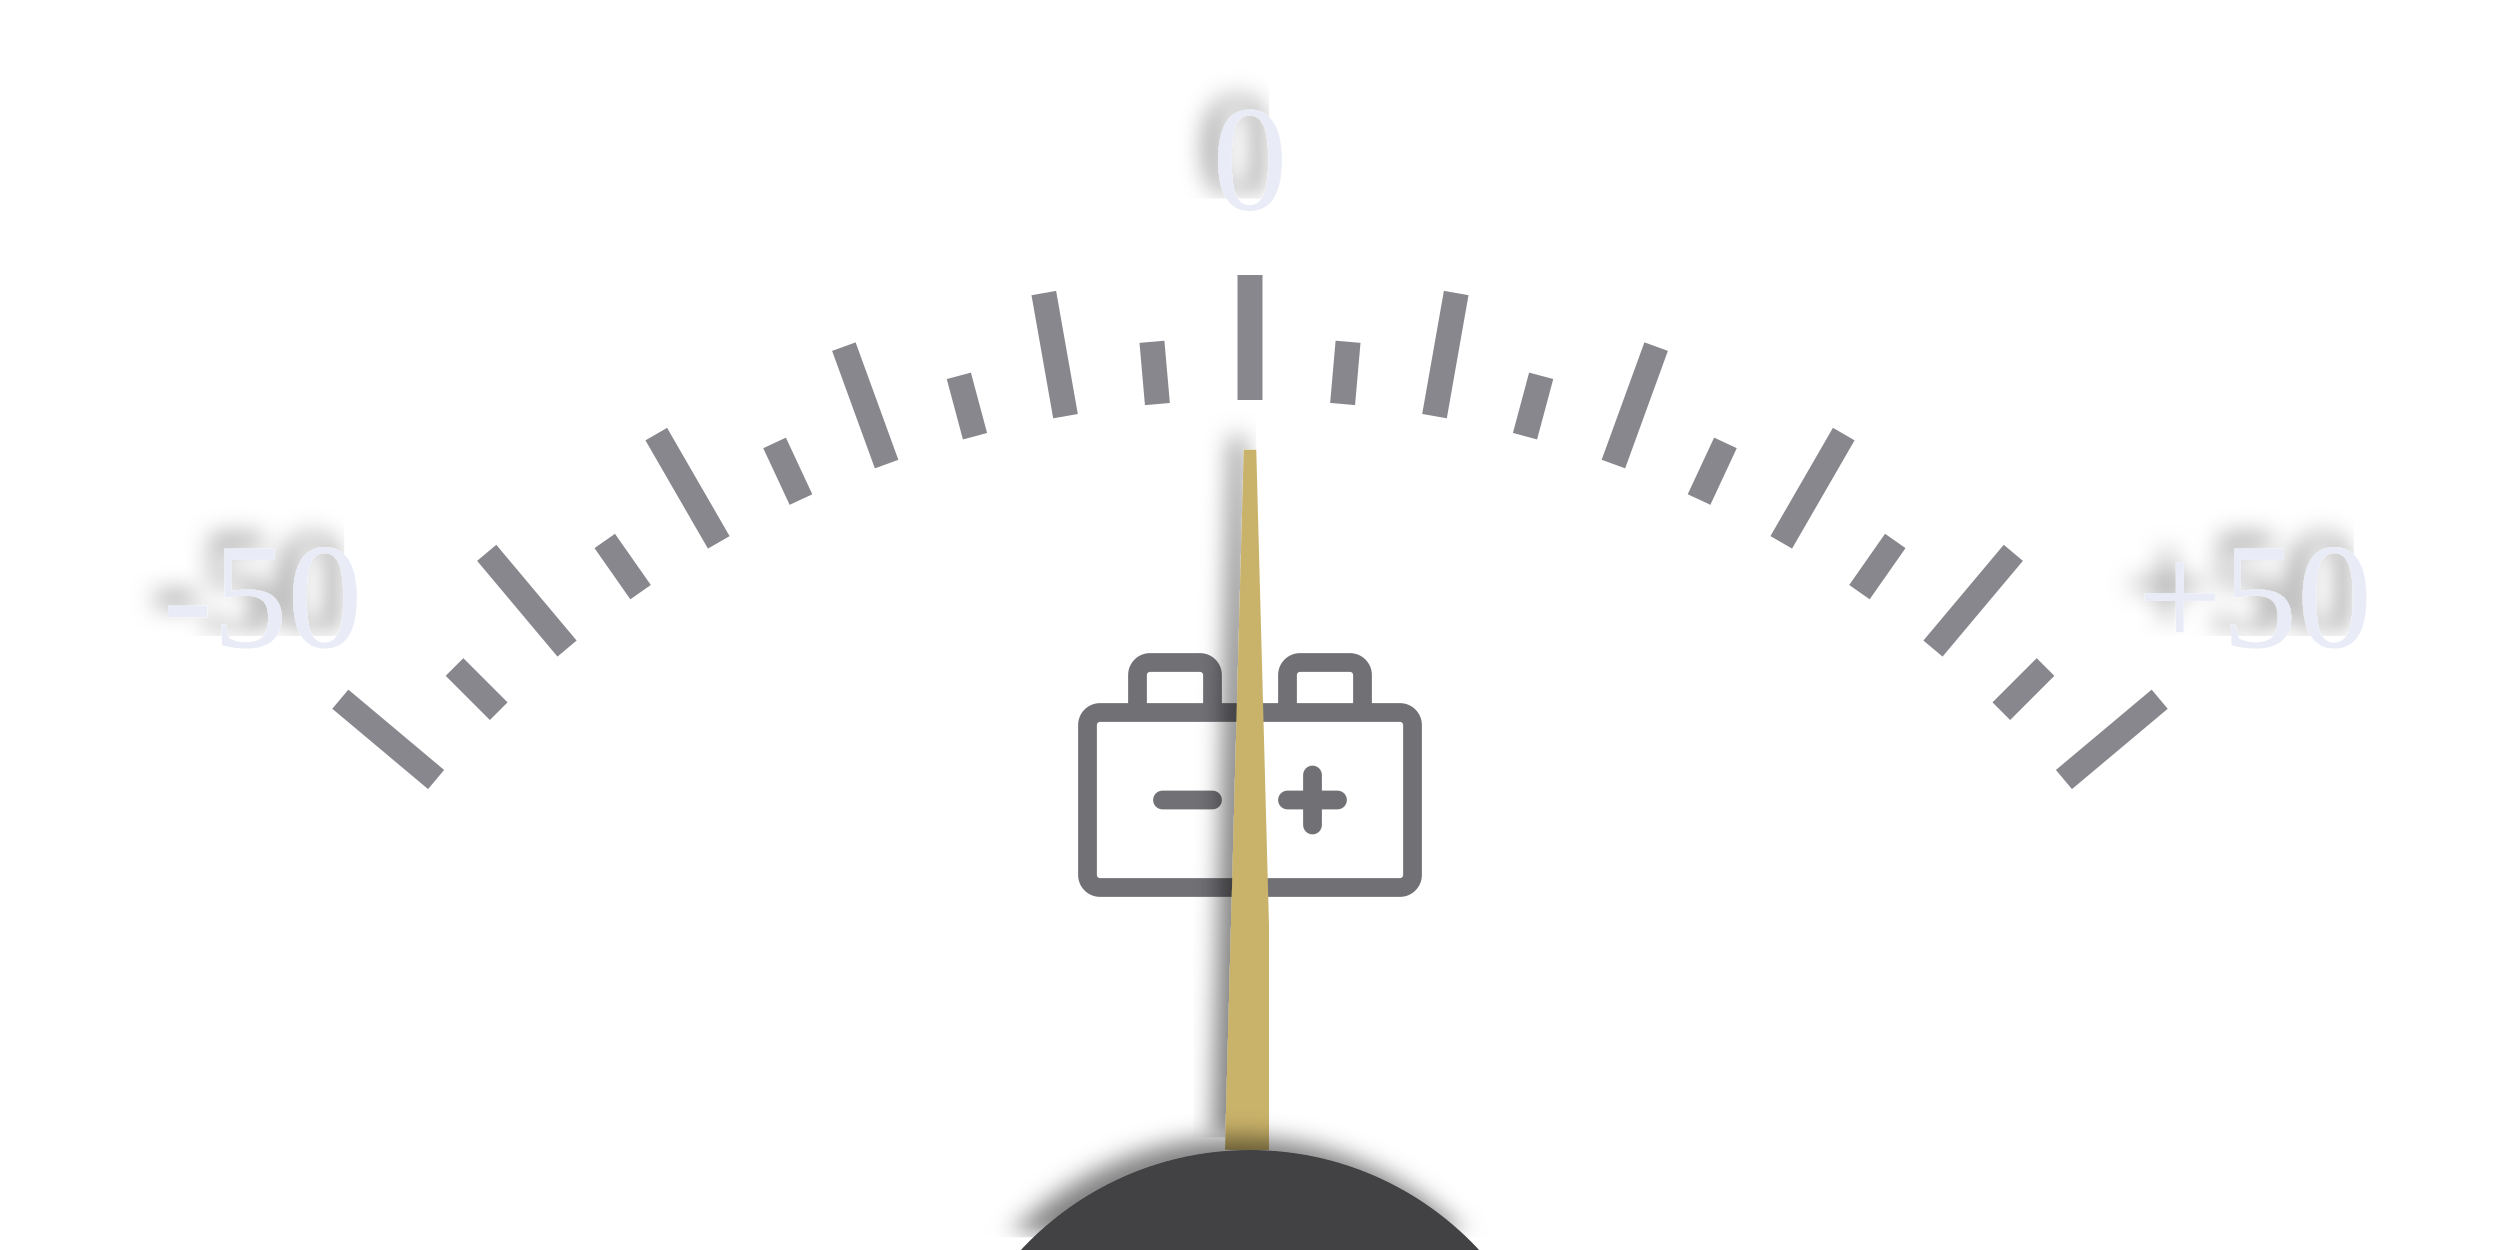
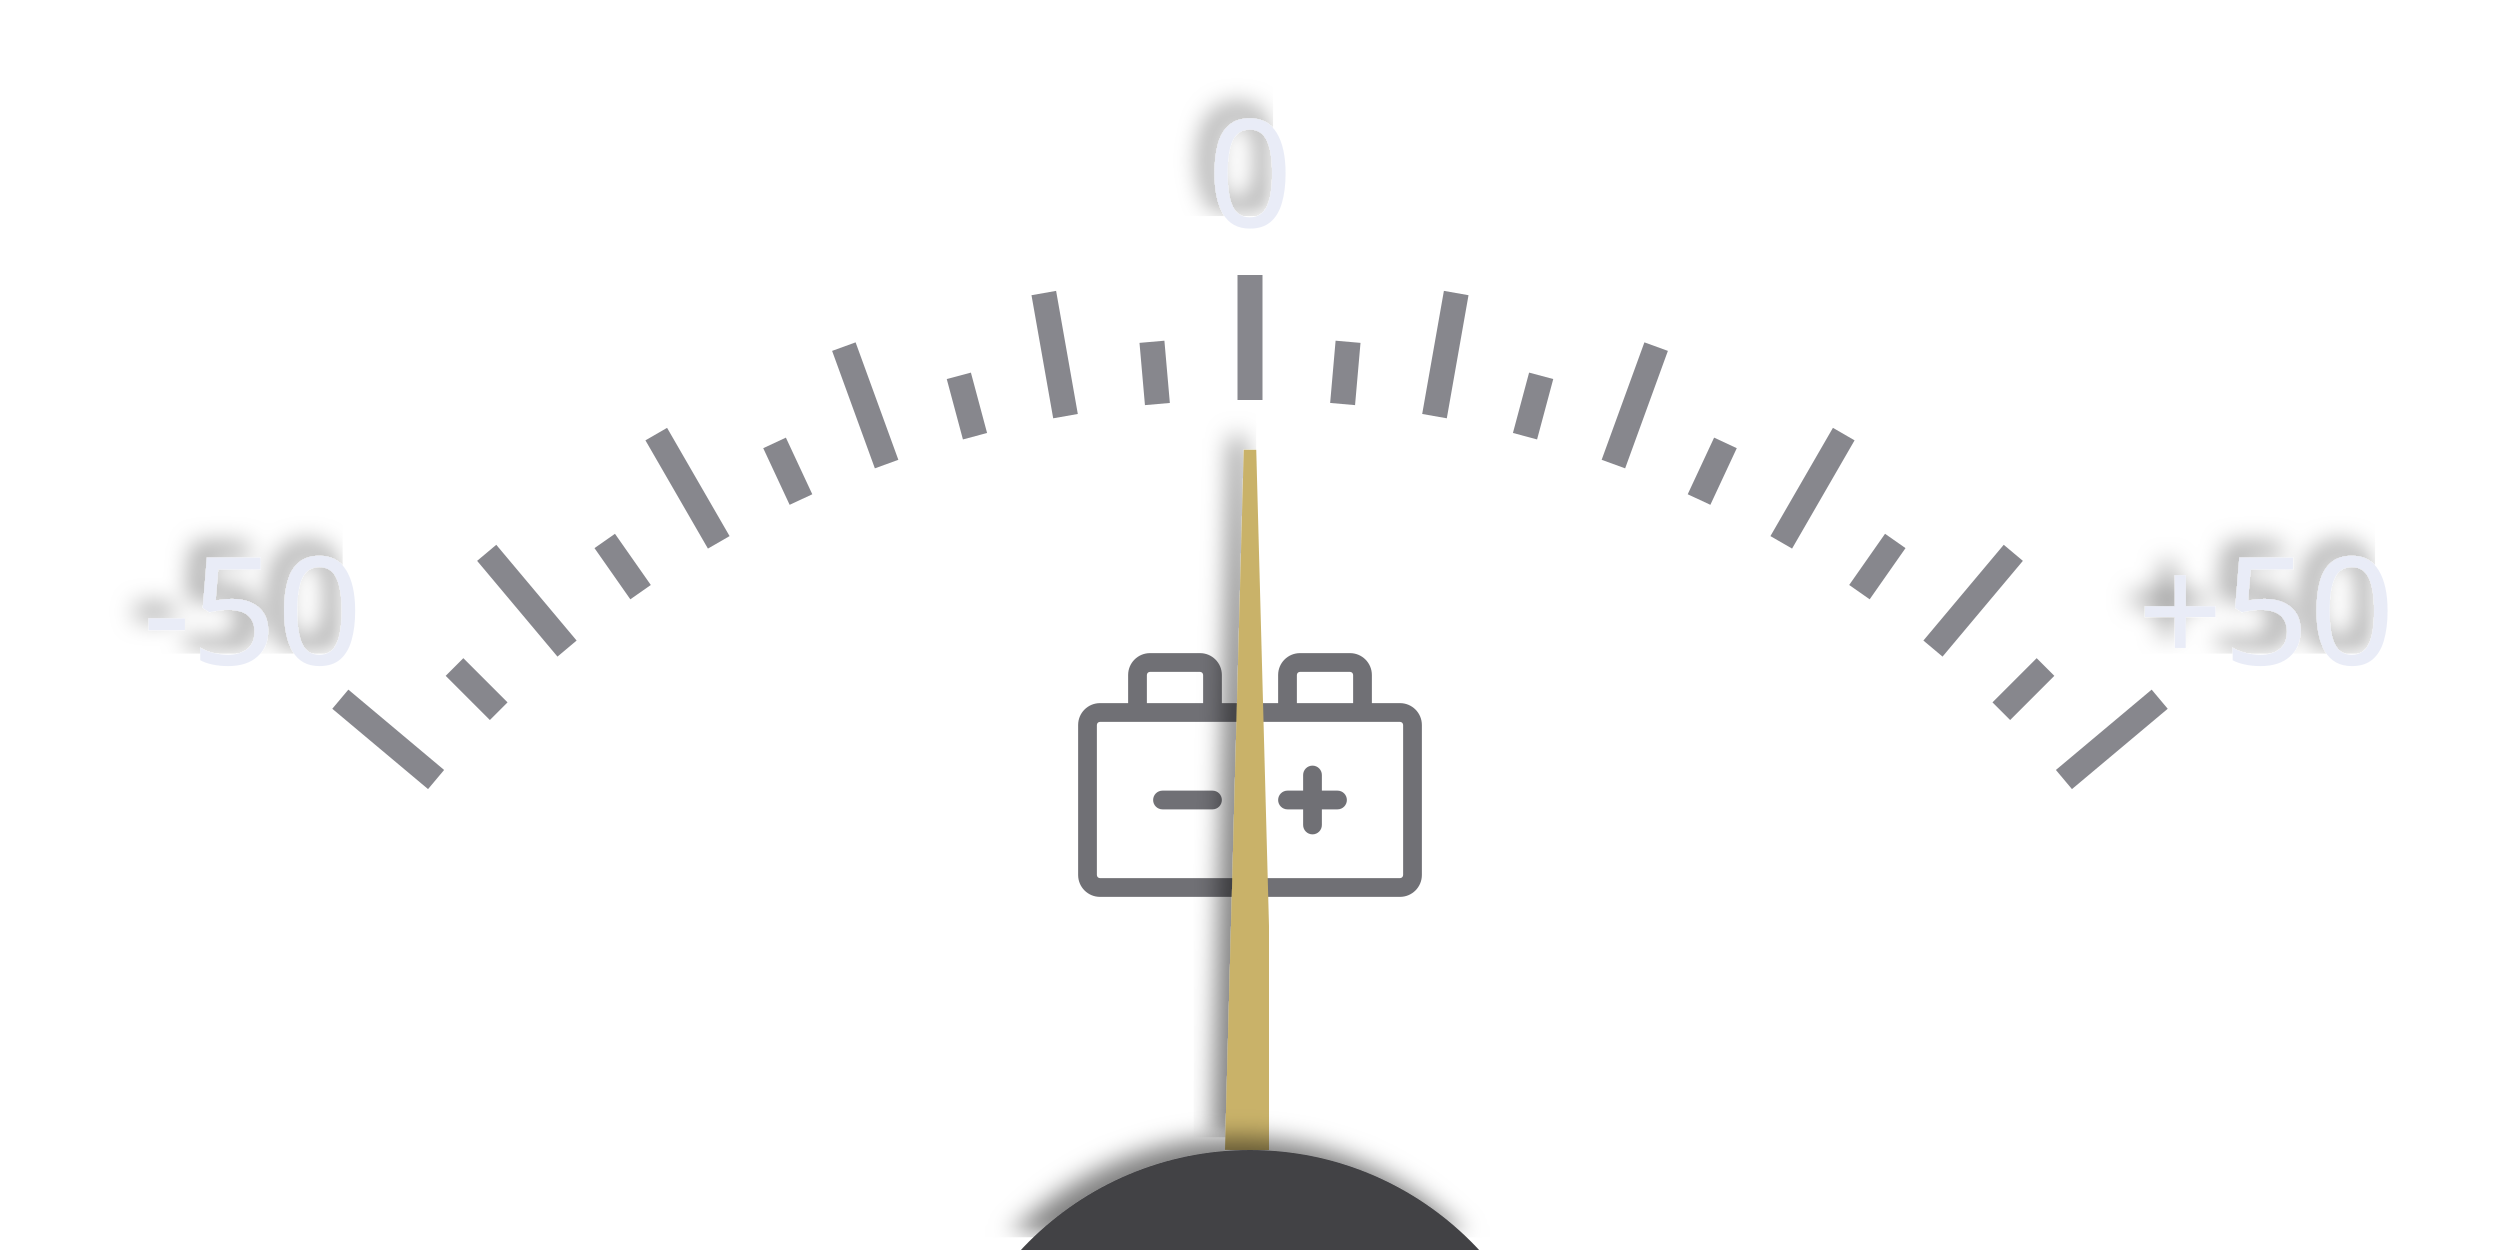
- <svg xmlns="http://www.w3.org/2000/svg" id="GaugeCard" width="200" height="100" viewBox="0 0 200 100">
+ <svg xmlns="http://www.w3.org/2000/svg" id="GaugeCard" width="200" height="100" viewBox="0 0 200 100" font-family="'Frutiger Linotype'">
  <style>
    .background-dark {
      color: rgb(20, 20, 21);
    }

    .background-light {
      color: rgb(61.18, 61.18, 64.24);
    }

    .text-primary {
      color: rgb(232.549, 236.121, 246.964);
    }

    .text-secondary {
      color: rgb(105.326, 129.138, 201.424);
    }

    .text-selected {
      color: rgb(225.065, 229.828, 244.285);
    }

    .text-muted {
      color: rgb(134.89, 134.89, 140.61);
    }

    .text-fancy {
      color: rgb(201.424, 177.612, 105.326);
    }

    .border-primary {
      color: rgb(134.89, 134.89, 140.61);
    }

    .border-secondary {
      color: rgb(65.756, 65.756, 69.044);
    }

    .icon {
      color: rgb(111.512, 111.512, 117.088);
    }

    .icon-active {
      color: rgb(201.424, 177.612, 105.326);
    }

    .icon-inactive {
      color: rgb(111.512, 111.512, 117.088);
    }

    .sliders {
      color: rgb(201.424, 177.612, 105.326);
    }

    .dynamic {
      color: rgb(201.424, 177.612, 105.326);
    }
  </style>
  <defs>
    <filter id="shadow" x="-100%" y="-100%" width="200%" height="200%">
      <feDropShadow dx="-1" dy="-1" stdDeviation="1" flood-color="black" flood-opacity=".5" />
    </filter>
    <line id="short_tick" x1="0" y1="-85" x2="0" y2="-90" />
    <line id="long_tick" x1="0" y1="-85" x2="0" y2="-95" />
  </defs>
  <g transform="translate(100,117)">
    <g id="ticks" class="border-primary" stroke="currentColor" stroke-width="2">
      <use href="#long_tick" transform="rotate(-50)" />
      <use href="#short_tick" transform="rotate(-45)" />
      <use href="#long_tick" transform="rotate(-40)" />
      <use href="#short_tick" transform="rotate(-35)" />
      <use href="#long_tick" transform="rotate(-30)" />
      <use href="#short_tick" transform="rotate(-25)" />
      <use href="#long_tick" transform="rotate(-20)" />
      <use href="#short_tick" transform="rotate(-15)" />
      <use href="#long_tick" transform="rotate(-10)" />
      <use href="#short_tick" transform="rotate(-5)" />
      <use href="#long_tick" transform="rotate(0)" />
      <use href="#short_tick" transform="rotate(5)" />
      <use href="#long_tick" transform="rotate(10)" />
      <use href="#short_tick" transform="rotate(15)" />
      <use href="#long_tick" transform="rotate(20)" />
      <use href="#short_tick" transform="rotate(25)" />
      <use href="#long_tick" transform="rotate(30)" />
      <use href="#short_tick" transform="rotate(35)" />
      <use href="#long_tick" transform="rotate(40)" />
      <use href="#short_tick" transform="rotate(45)" />
      <use href="#long_tick" transform="rotate(50)" />
    </g>
    <g id="value">
      <text id="min_label" class="text-primary" filter="url(#shadow)" x="-71" y="-68" font-size="12" fill="currentColor" text-anchor="end" dominant-baseline="middle">-50</text>
      <text id="mid_label" class="text-primary" filter="url(#shadow)" x="0" y="-103" font-size="12" fill="currentColor" text-anchor="middle" dominant-baseline="middle">0</text>
      <text id="max_label" class="text-primary" filter="url(#shadow)" x="71" y="-68" font-size="12" fill="currentColor" text-anchor="start" dominant-baseline="middle">+50</text>
    </g>
    <g id="icon" class="icon" transform="translate(-16 -70)" color="currentColor">
      <svg width="32" height="32" viewBox="0 0 256 256">
        <path fill="currentColor" d="M190 136a6 6 0 0 1-6 6h-10v10a6 6 0 0 1-12 0v-10h-10a6 6 0 0 1 0-12h10v-10a6 6 0 0 1 12 0v10h10a6 6 0 0 1 6 6m-86-6H72a6 6 0 0 0 0 12h32a6 6 0 0 0 0-12m134-42v96a14 14 0 0 1-14 14H32a14 14 0 0 1-14-14V88a14 14 0 0 1 14-14h18V56a14 14 0 0 1 14-14h32a14 14 0 0 1 14 14v18h36V56a14 14 0 0 1 14-14h32a14 14 0 0 1 14 14v18h18a14 14 0 0 1 14 14m-80-14h36V56a2 2 0 0 0-2-2h-32a2 2 0 0 0-2 2Zm-96 0h36V56a2 2 0 0 0-2-2H64a2 2 0 0 0-2 2Zm164 14a2 2 0 0 0-2-2H32a2 2 0 0 0-2 2v96a2 2 0 0 0 2 2h192a2 2 0 0 0 2-2Z" />
      </svg>
    </g>
    <polyline id="needle" class="sliders" filter="url(#shadow)" points="1.5,-25 0,-81 -1.5,-25" transform="rotate(0)" fill="currentColor" stroke="currentColor" stroke-width="1" />
    <circle id="hub_cover" class="border-secondary" filter="url(#shadow)" cx="0" cy="0" r="25" stroke="none" fill="currentColor" />
  </g>
</svg>
